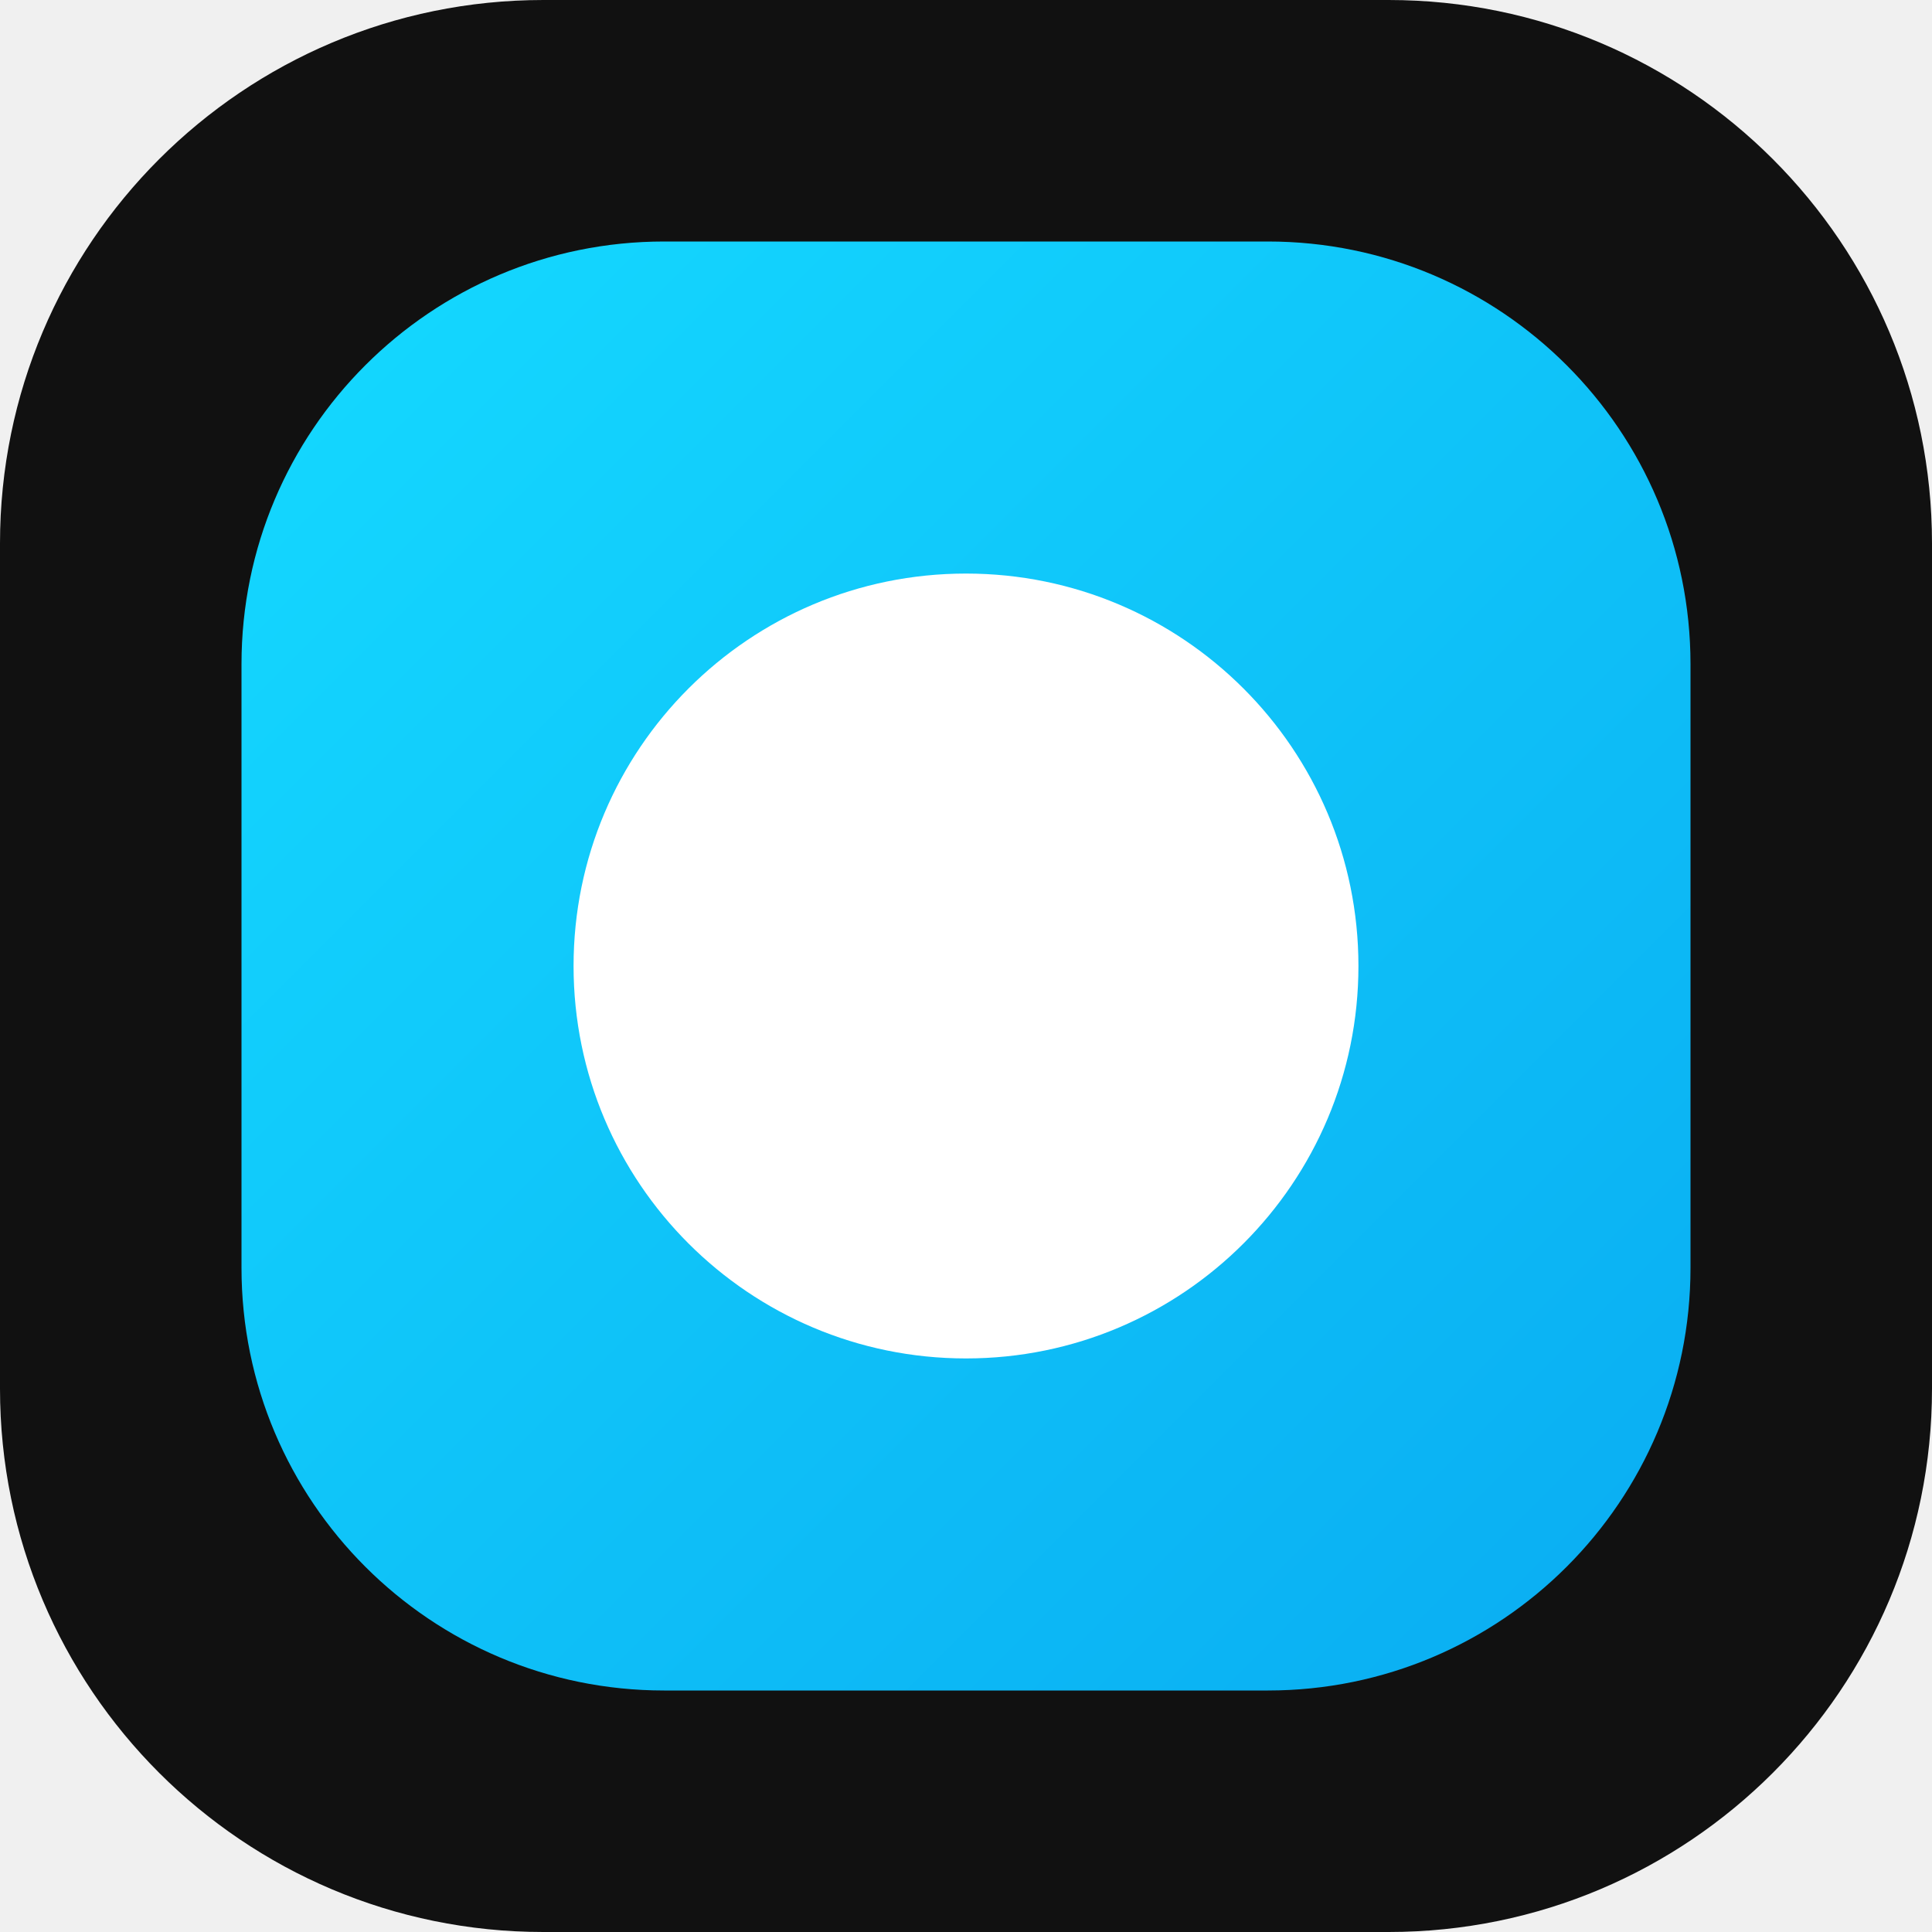
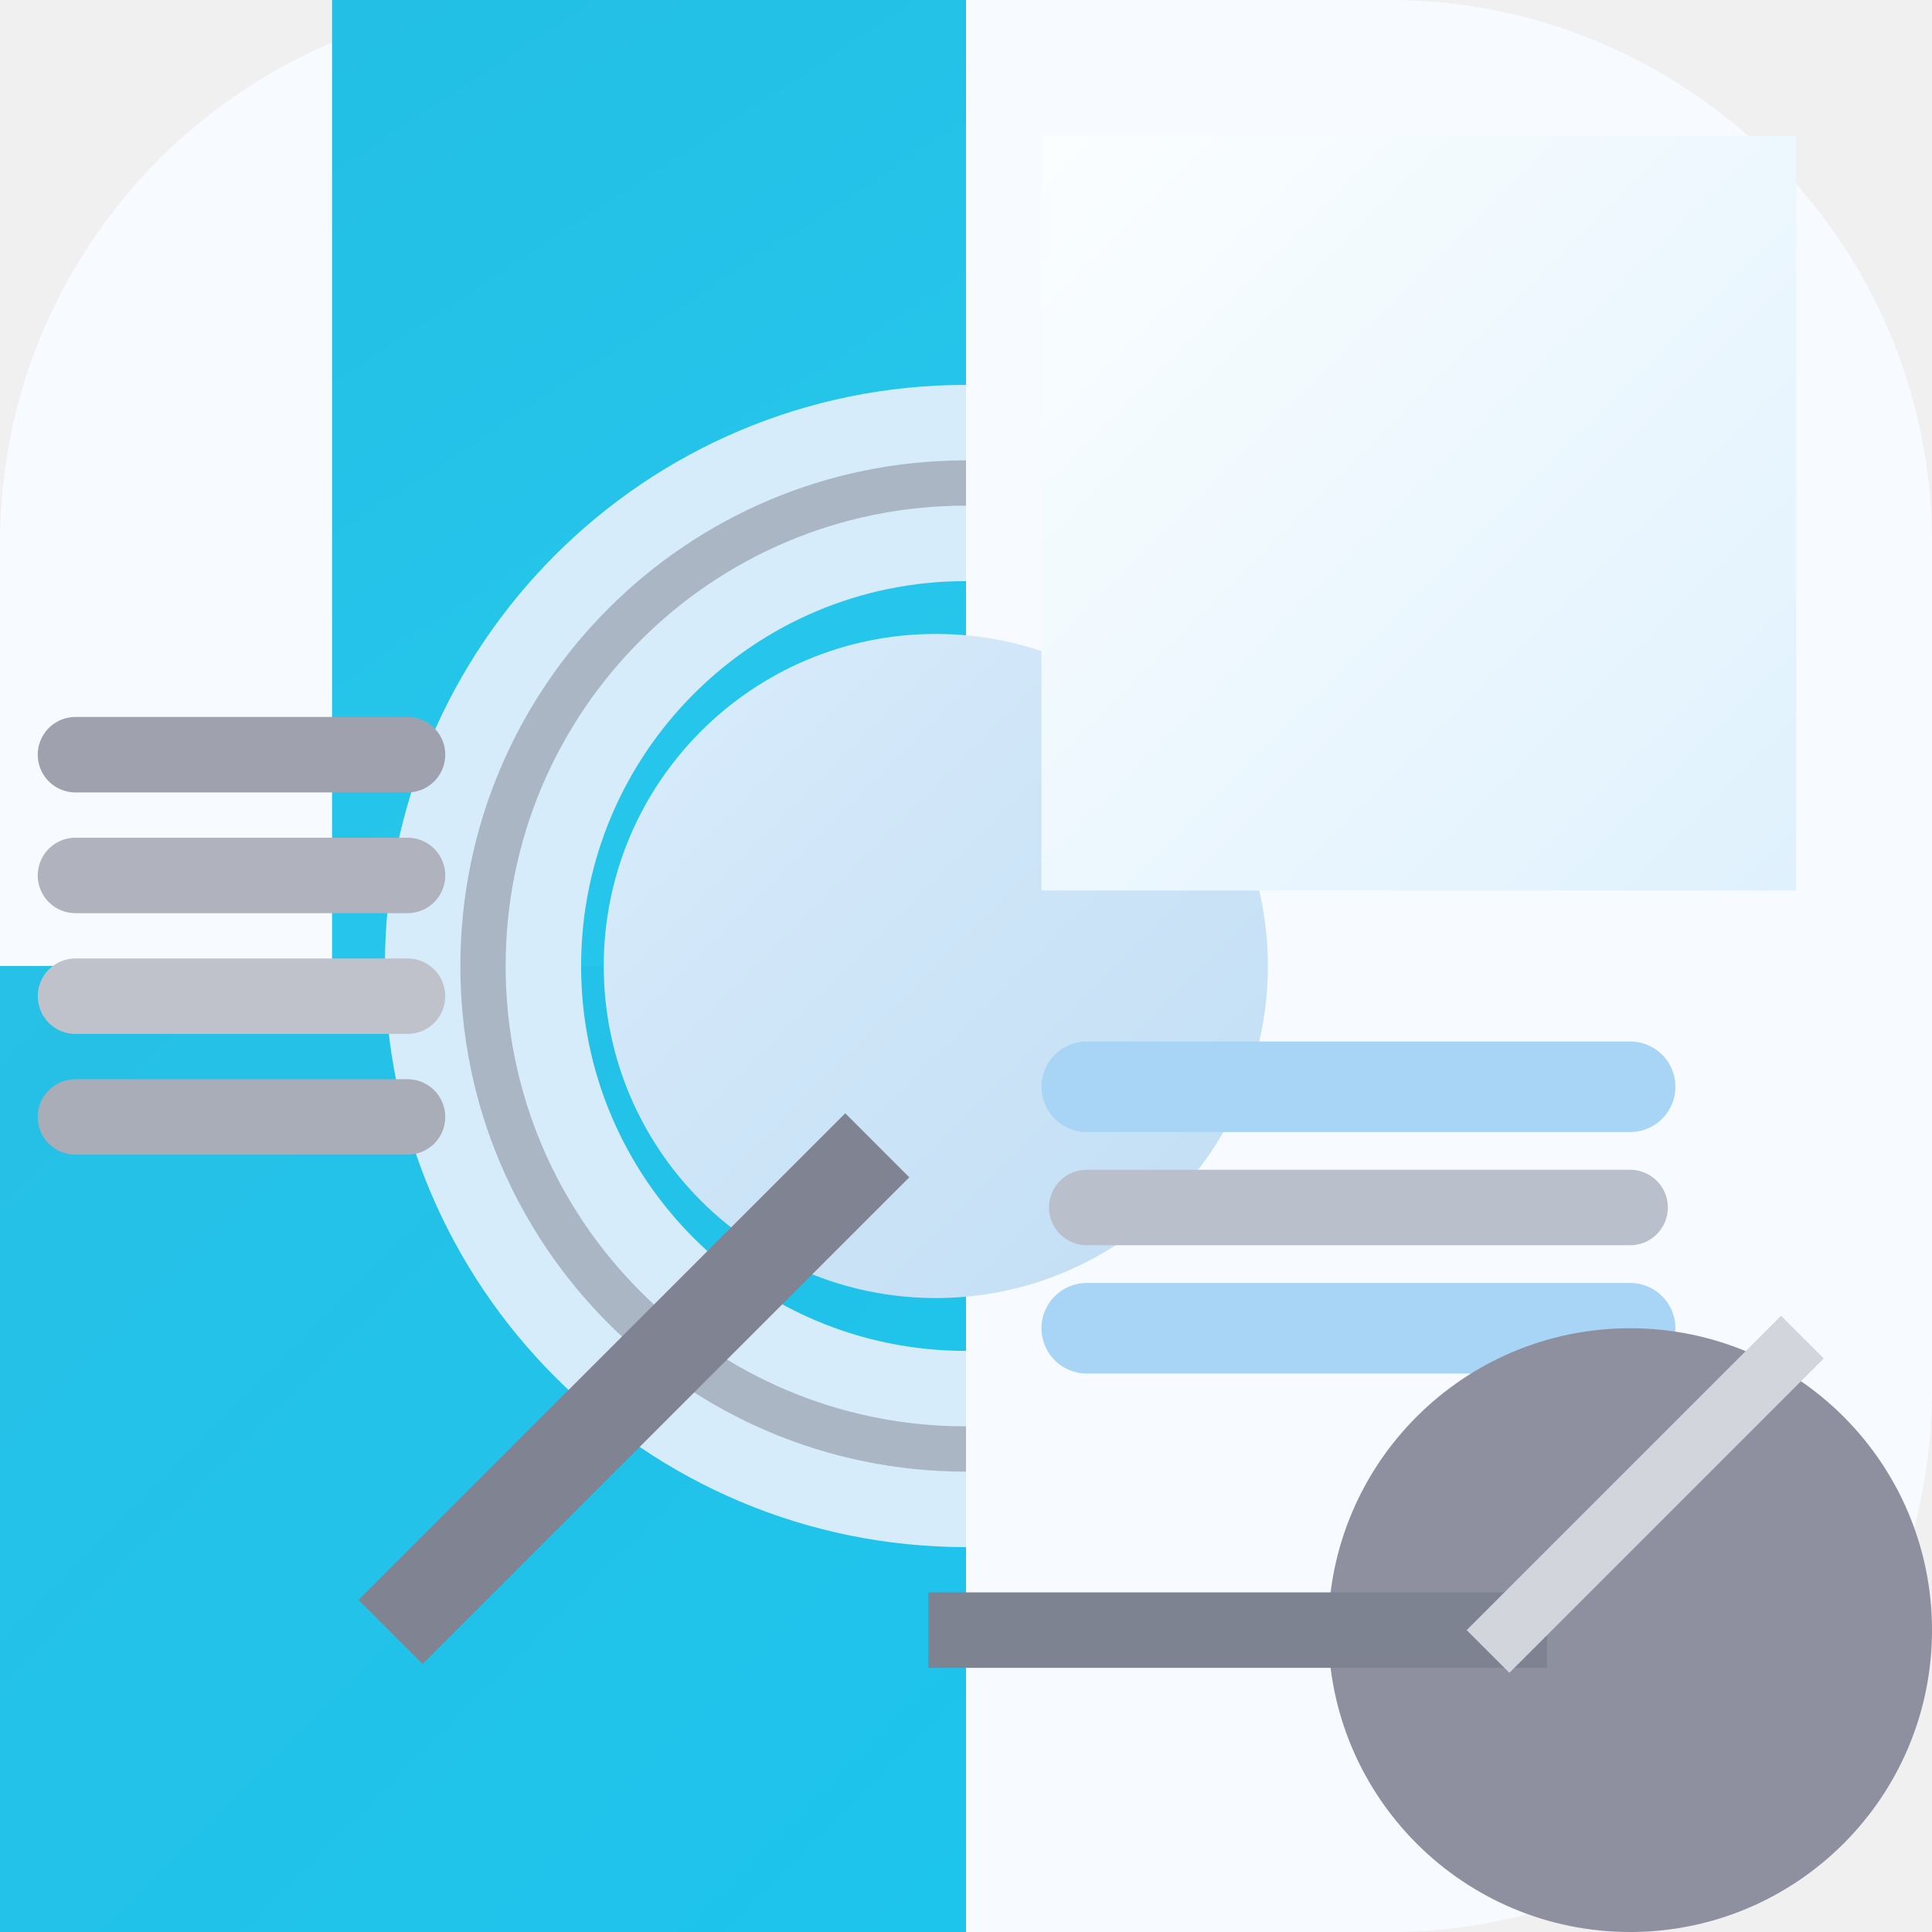
<svg xmlns="http://www.w3.org/2000/svg" width="64" height="64" viewBox="0 0 64 64" fill="none">
-   <rect width="64" height="64" rx="18" fill="#111111" />
-   <rect x="8" y="8" width="48" height="48" rx="14" fill="url(#paint0_linear_262_4)" />
-   <circle cx="32" cy="32" r="13" fill="white" />
+   <rect width="64" height="64" rx="18" fill="#F7FBFF" />
+   <rect x="0" y="32" width="32" height="32" rx="0 0 0 18" fill="url(#paint0_linear_401_1)" />
+   <rect x="11" y="0" width="21" height="32" fill="url(#paint1_linear_401_1)" />
+   <path d="M32 16C23.163 16 16 23.163 16 32C16 40.837 23.163 48 32 48" stroke="#D6ECFB" stroke-width="6.5" />
+   <path d="M32 16C23.163 16 16 23.163 16 32C16 40.837 23.163 48 32 48" stroke="#8E93A1" stroke-opacity="0.6" stroke-width="1.5" />
+   <circle cx="31" cy="32" r="11" fill="url(#paint2_linear_401_1)" />
+   <path d="M13.5 25H2.5" stroke="#9FA2AE" stroke-width="2.5" stroke-linecap="round" />
+   <path d="M13.5 29H2.5" stroke="#B0B3BD" stroke-width="2.5" stroke-linecap="round" />
+   <path d="M13.5 33H2.5" stroke="#C0C2CB" stroke-width="2.5" stroke-linecap="round" />
+   <path d="M13.5 37H2.5" stroke="#A9ADB8" stroke-width="2.5" stroke-linecap="round" />
+   <rect x="34.5" y="4.5" width="25" height="25" fill="url(#paint3_linear_401_1)" />
+   <path d="M36 36H54" stroke="#A8D5F5" stroke-width="3" stroke-linecap="round" />
+   <path d="M36 40H54" stroke="#B9BFCB" stroke-width="2.5" stroke-linecap="round" />
+   <path d="M36 44H54" stroke="#A8D5F5" stroke-width="3" stroke-linecap="round" />
+   <path d="M14 53L28 39" stroke="#7F8392" stroke-width="3" stroke-linecap="square" />
+   <circle cx="54" cy="54" r="10" fill="#8E90A0" />
+   <path d="M32 54H50" stroke="#7E8392" stroke-width="2.5" stroke-linecap="square" />
+   <path d="M50 54L59 45" stroke="#D2D5DB" stroke-width="2" stroke-linecap="square" />
  <defs>
-     <linearGradient id="paint0_linear_262_4" x1="10" y1="10" x2="54" y2="54" gradientUnits="userSpaceOnUse">
-       <stop stop-color="#14D8FF" />
-       <stop offset="1" stop-color="#0AAEF2" />
+     <linearGradient id="paint0_linear_401_1" x1="0" y1="32" x2="32" y2="64" gradientUnits="userSpaceOnUse">
+       <stop stop-color="#27C0E6" />
+       <stop offset="1" stop-color="#1DC4EC" />
+     </linearGradient>
+     <linearGradient id="paint1_linear_401_1" x1="11" y1="0" x2="32" y2="32" gradientUnits="userSpaceOnUse">
+       <stop stop-color="#23BFE4" />
+       <stop offset="1" stop-color="#27C8EE" />
+     </linearGradient>
+     <linearGradient id="paint2_linear_401_1" x1="20" y1="21" x2="42" y2="43" gradientUnits="userSpaceOnUse">
+       <stop stop-color="#D9ECFB" />
+       <stop offset="1" stop-color="#C1DDF4" />
+     </linearGradient>
+     <linearGradient id="paint3_linear_401_1" x1="34.5" y1="4.5" x2="59.5" y2="29.5" gradientUnits="userSpaceOnUse">
+       <stop stop-color="#FBFEFF" />
+       <stop offset="1" stop-color="#DFF1FD" />
    </linearGradient>
  </defs>
</svg>
